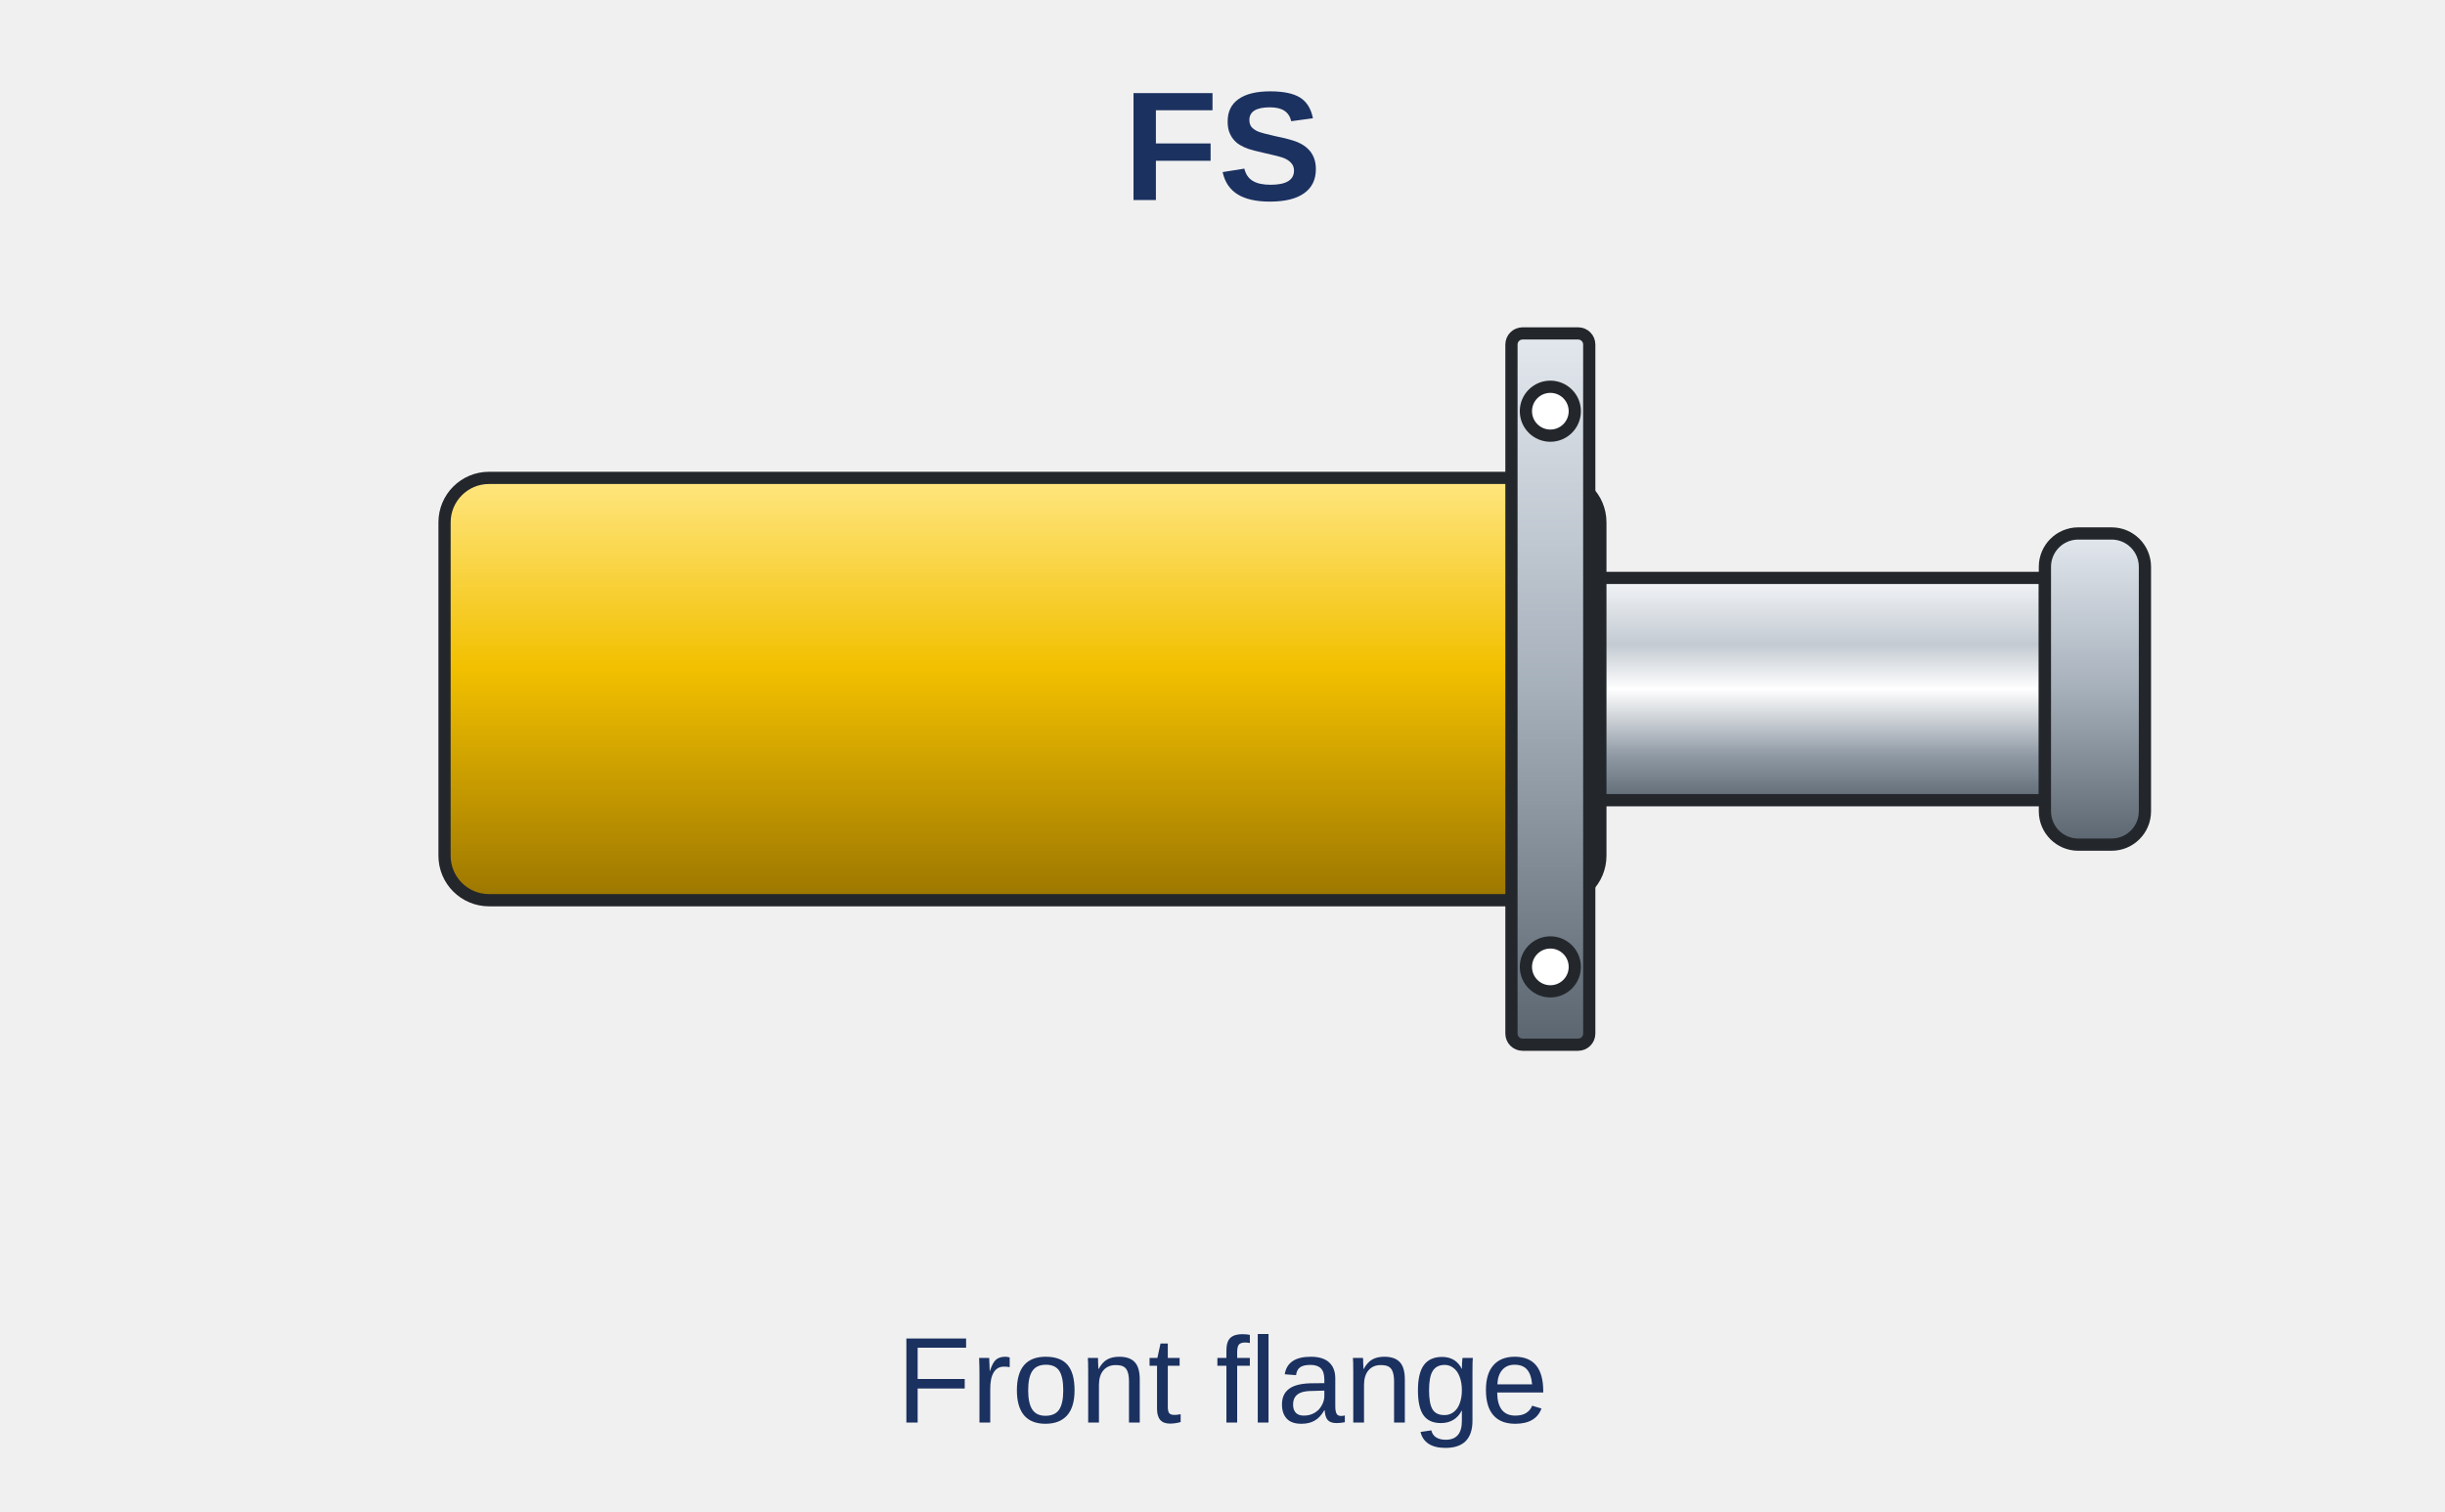
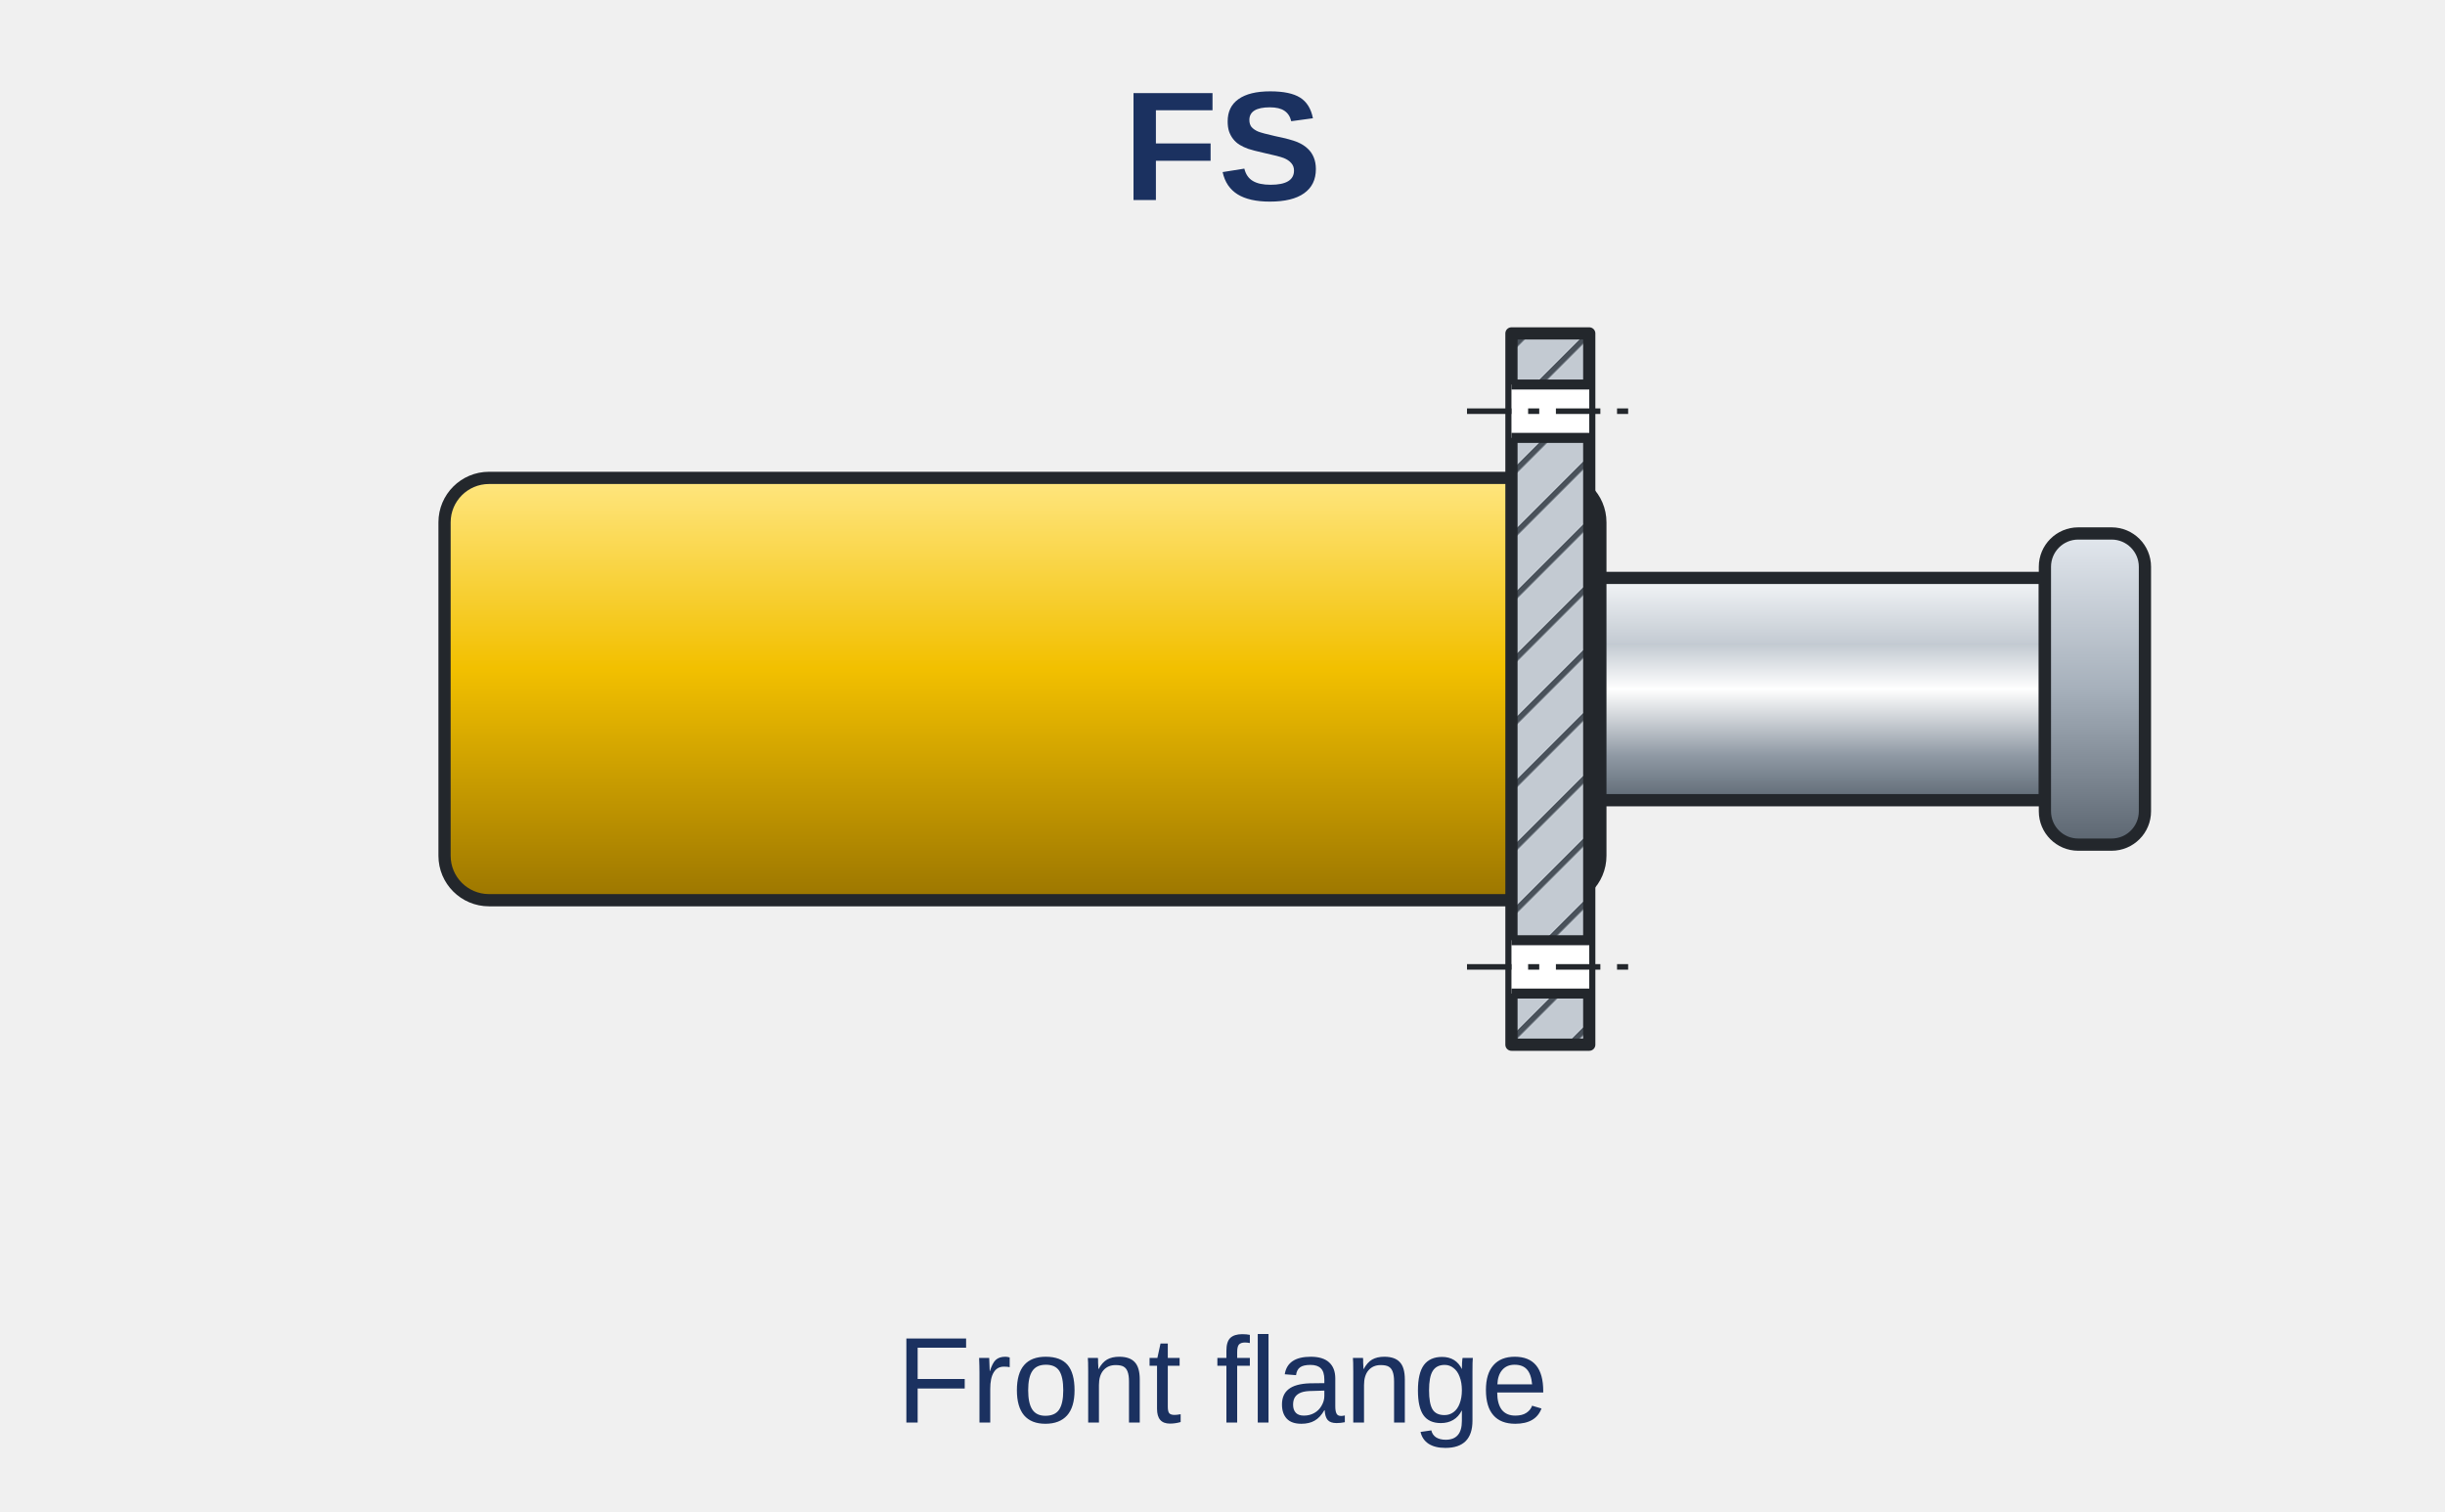
<svg xmlns="http://www.w3.org/2000/svg" viewBox="10 4 220 136" stroke-linejoin="round">
  <defs>
    <linearGradient id="chrome" x1="0" y1="0" x2="0" y2="1">
      <stop offset="0" stop-color="#f4f6f8" />
      <stop offset=".3" stop-color="#c3cad2" />
      <stop offset=".5" stop-color="#ffffff" />
      <stop offset=".8" stop-color="#8f99a4" />
      <stop offset="1" stop-color="#5f6a75" />
    </linearGradient>
    <linearGradient id="black" x1="0" y1="0" x2="0" y2="1">
      <stop offset="0" stop-color="#6b6f75" />
      <stop offset=".45" stop-color="#2a2d31" />
      <stop offset="1" stop-color="#0d0e10" />
    </linearGradient>
    <linearGradient id="yellow" x1="0" y1="0" x2="0" y2="1">
      <stop offset="0" stop-color="#ffe680" />
      <stop offset=".45" stop-color="#f2c000" />
      <stop offset="1" stop-color="#9c7600" />
    </linearGradient>
    <linearGradient id="blue" x1="0" y1="0" x2="0" y2="1">
      <stop offset="0" stop-color="#8dbbff" />
      <stop offset=".45" stop-color="#1f6fe0" />
      <stop offset="1" stop-color="#0b3a86" />
    </linearGradient>
    <linearGradient id="red" x1="0" y1="0" x2="0" y2="1">
      <stop offset="0" stop-color="#ff8a80" />
      <stop offset=".45" stop-color="#d81c1c" />
      <stop offset="1" stop-color="#761010" />
    </linearGradient>
    <linearGradient id="steel" x1="0" y1="0" x2="0" y2="1">
      <stop offset="0" stop-color="#e3e8ee" />
      <stop offset=".5" stop-color="#a6b0bb" />
      <stop offset="1" stop-color="#5b6570" />
    </linearGradient>
+     <pattern id="hatch" width="4" height="4" patternUnits="userSpaceOnUse" patternTransform="rotate(45)">
+       <rect width="4" height="4" fill="#c3cad2" />
+       <line x1="0" y1="0" x2="0" y2="4" stroke="#4a525b" stroke-width="1" />
+     </pattern>
    <linearGradient id="pu" x1="0" y1="0" x2="0" y2="1">
      <stop offset="0" stop-color="#555" />
      <stop offset=".5" stop-color="#1b1b1b" />
      <stop offset="1" stop-color="#000" />
    </linearGradient>
  </defs>
  <rect x="50.0" y="47.0" width="104.0" height="38.0" rx="4" fill="url(#yellow)" stroke="#23272c" stroke-width="1.1" />
  <rect x="154.0" y="56.0" width="40.0" height="20.0" rx="0" fill="url(#chrome)" stroke="#23272c" stroke-width="1.1" />
  <rect x="194.0" y="52.0" width="9.0" height="28.0" rx="3" fill="url(#steel)" stroke="#23272c" stroke-width="1.1" />
-   <rect x="146.0" y="34.0" width="7.0" height="64.0" rx="1" fill="url(#steel)" stroke="#23272c" stroke-width="1.1" />
-   <circle cx="149.5" cy="41" r="2.2" fill="#fff" stroke="#23272c" stroke-width="1.1" />
-   <circle cx="149.5" cy="91" r="2.2" fill="#fff" stroke="#23272c" stroke-width="1.1" />
+   <rect x="146.0" y="34.0" width="7" height="64.0" fill="url(#hatch)" stroke="#23272c" stroke-width="1.1" />
+   <rect x="146.0" y="38.6" width="7" height="4.8" fill="#fff" />
+   <line x1="146.0" y1="38.6" x2="153.0" y2="38.6" stroke="#23272c" stroke-width=".9" />
+   <line x1="146.0" y1="43.4" x2="153.0" y2="43.4" stroke="#23272c" stroke-width=".9" />
+   <line x1="142.0" y1="41.0" x2="157.0" y2="41.0" stroke="#23272c" stroke-width=".5" stroke-dasharray="4 1.5 1 1.5" />
+   <rect x="146.0" y="88.6" width="7" height="4.8" fill="#fff" />
+   <line x1="146.0" y1="88.6" x2="153.0" y2="88.6" stroke="#23272c" stroke-width=".9" />
+   <line x1="146.0" y1="93.4" x2="153.0" y2="93.4" stroke="#23272c" stroke-width=".9" />
+   <line x1="142.0" y1="91.0" x2="157.0" y2="91.0" stroke="#23272c" stroke-width=".5" stroke-dasharray="4 1.5 1 1.5" />
  <text x="120" y="22" font-size="14" font-weight="700" fill="#1B3160" font-family="Arial" text-anchor="middle">FS</text>
  <text x="120" y="132" font-size="11" fill="#1B3160" font-family="Arial" text-anchor="middle">Front flange</text>
</svg>
